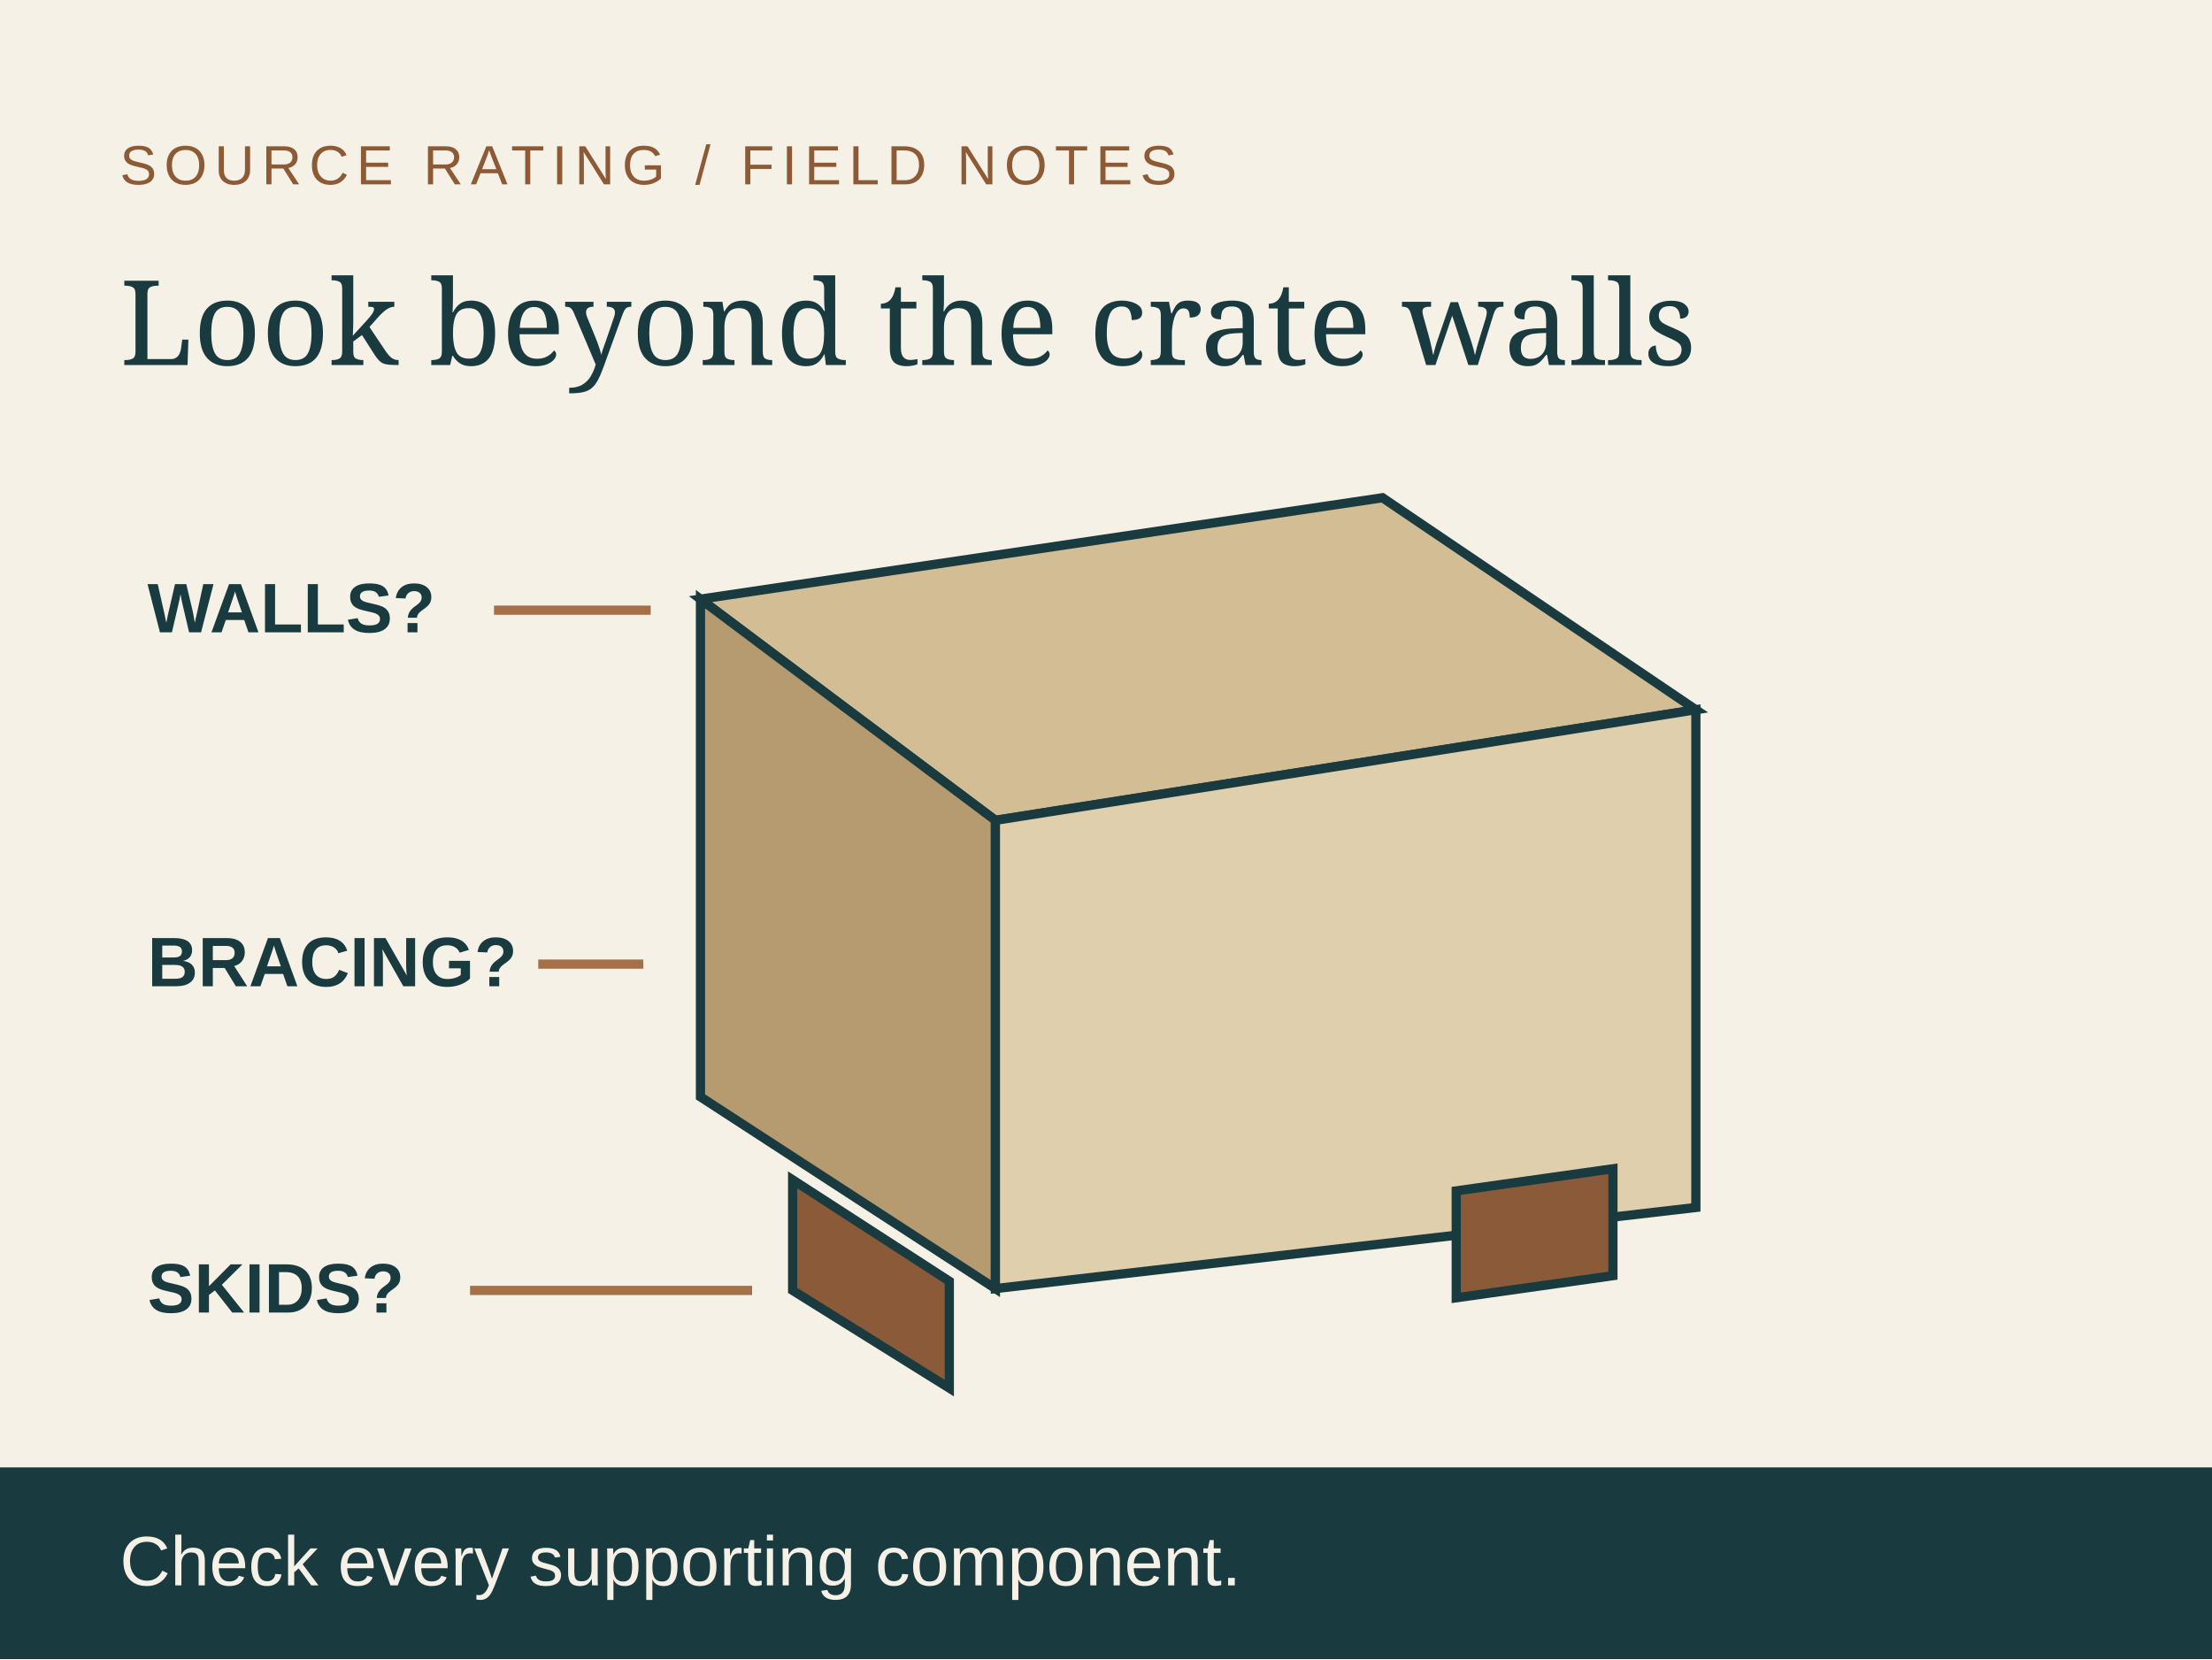
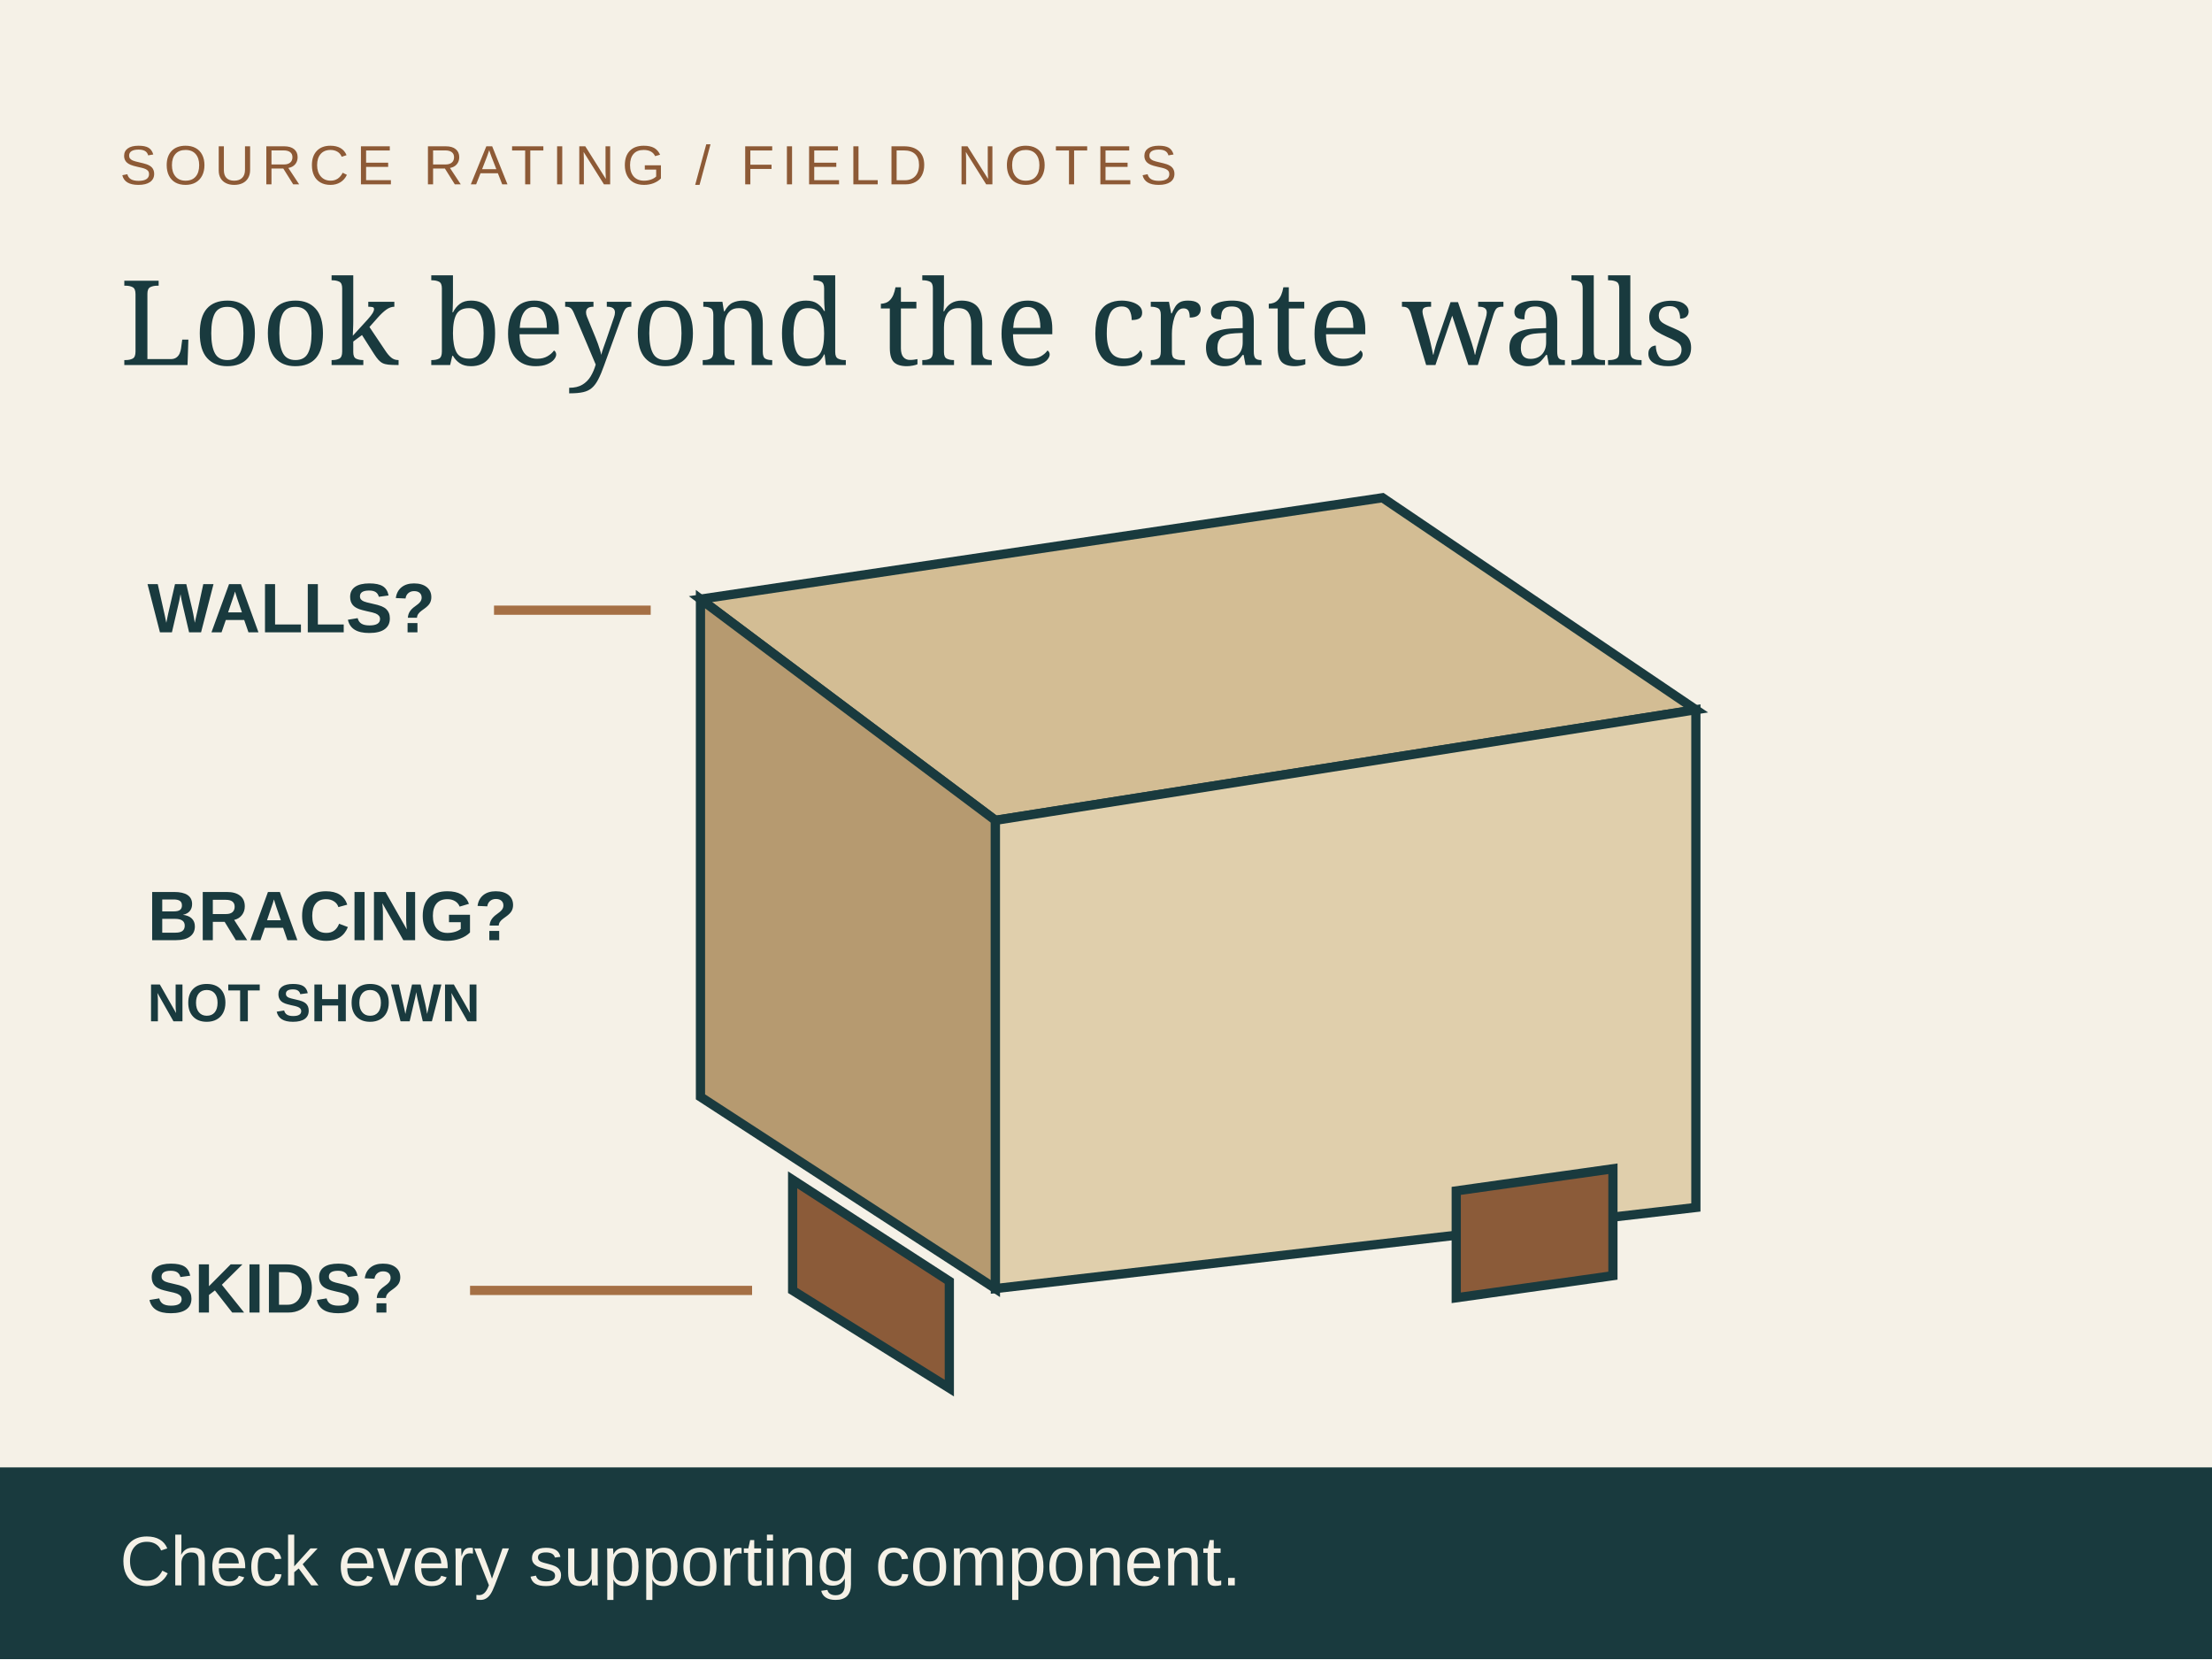
<svg xmlns="http://www.w3.org/2000/svg" viewBox="0 0 1200 900" width="1200" height="900" role="img" aria-labelledby="t d">
  <rect width="1200" height="900" fill="#f5f1e7" />
  <text x="65" y="100" font-family="Arial,sans-serif" font-size="30" letter-spacing="4" fill="#8d5a36">SOURCE RATING / FIELD NOTES</text>
  <text x="65" y="198" font-family="Georgia,serif" font-size="64" fill="#193a3e">Look beyond the crate walls</text>
  <path d="M380 325l370-55 170 115-380 60z" fill="#d3bd94" stroke="#193a3e" stroke-width="5" />
  <path d="M380 325v270l160 104V445z" fill="#b69a70" stroke="#193a3e" stroke-width="5" />
  <path d="M540 445l380-60v270l-380 44z" fill="#e0cfac" stroke="#193a3e" stroke-width="5" />
  <path d="M430 640l85 55v58l-85-53zM790 646l85-12v58l-85 12z" fill="#8b5b39" stroke="#193a3e" stroke-width="5" />
  <g font-family="Arial,sans-serif" font-size="38" font-weight="700" fill="#193a3e">
    <text x="80" y="343">WALLS?</text>
-     <text x="80" y="535">BRACING?</text>
+     <text x="80" y="510">BRACING?</text>
+     <text x="80" y="554" font-size="29">NOT SHOWN</text>
    <text x="80" y="712">SKIDS?</text>
  </g>
  <g fill="none" stroke="#a57045" stroke-width="5">
-     <path d="M268 331h85M292 523h57M255 700h153" />
+     <path d="M268 331h85M255 700h153" />
  </g>
  <rect y="796" width="1200" height="104" fill="#193a3e" />
  <text x="65" y="860" font-family="Arial,sans-serif" font-size="38" fill="#f5f1e7">Check every supporting component.</text>
</svg>
